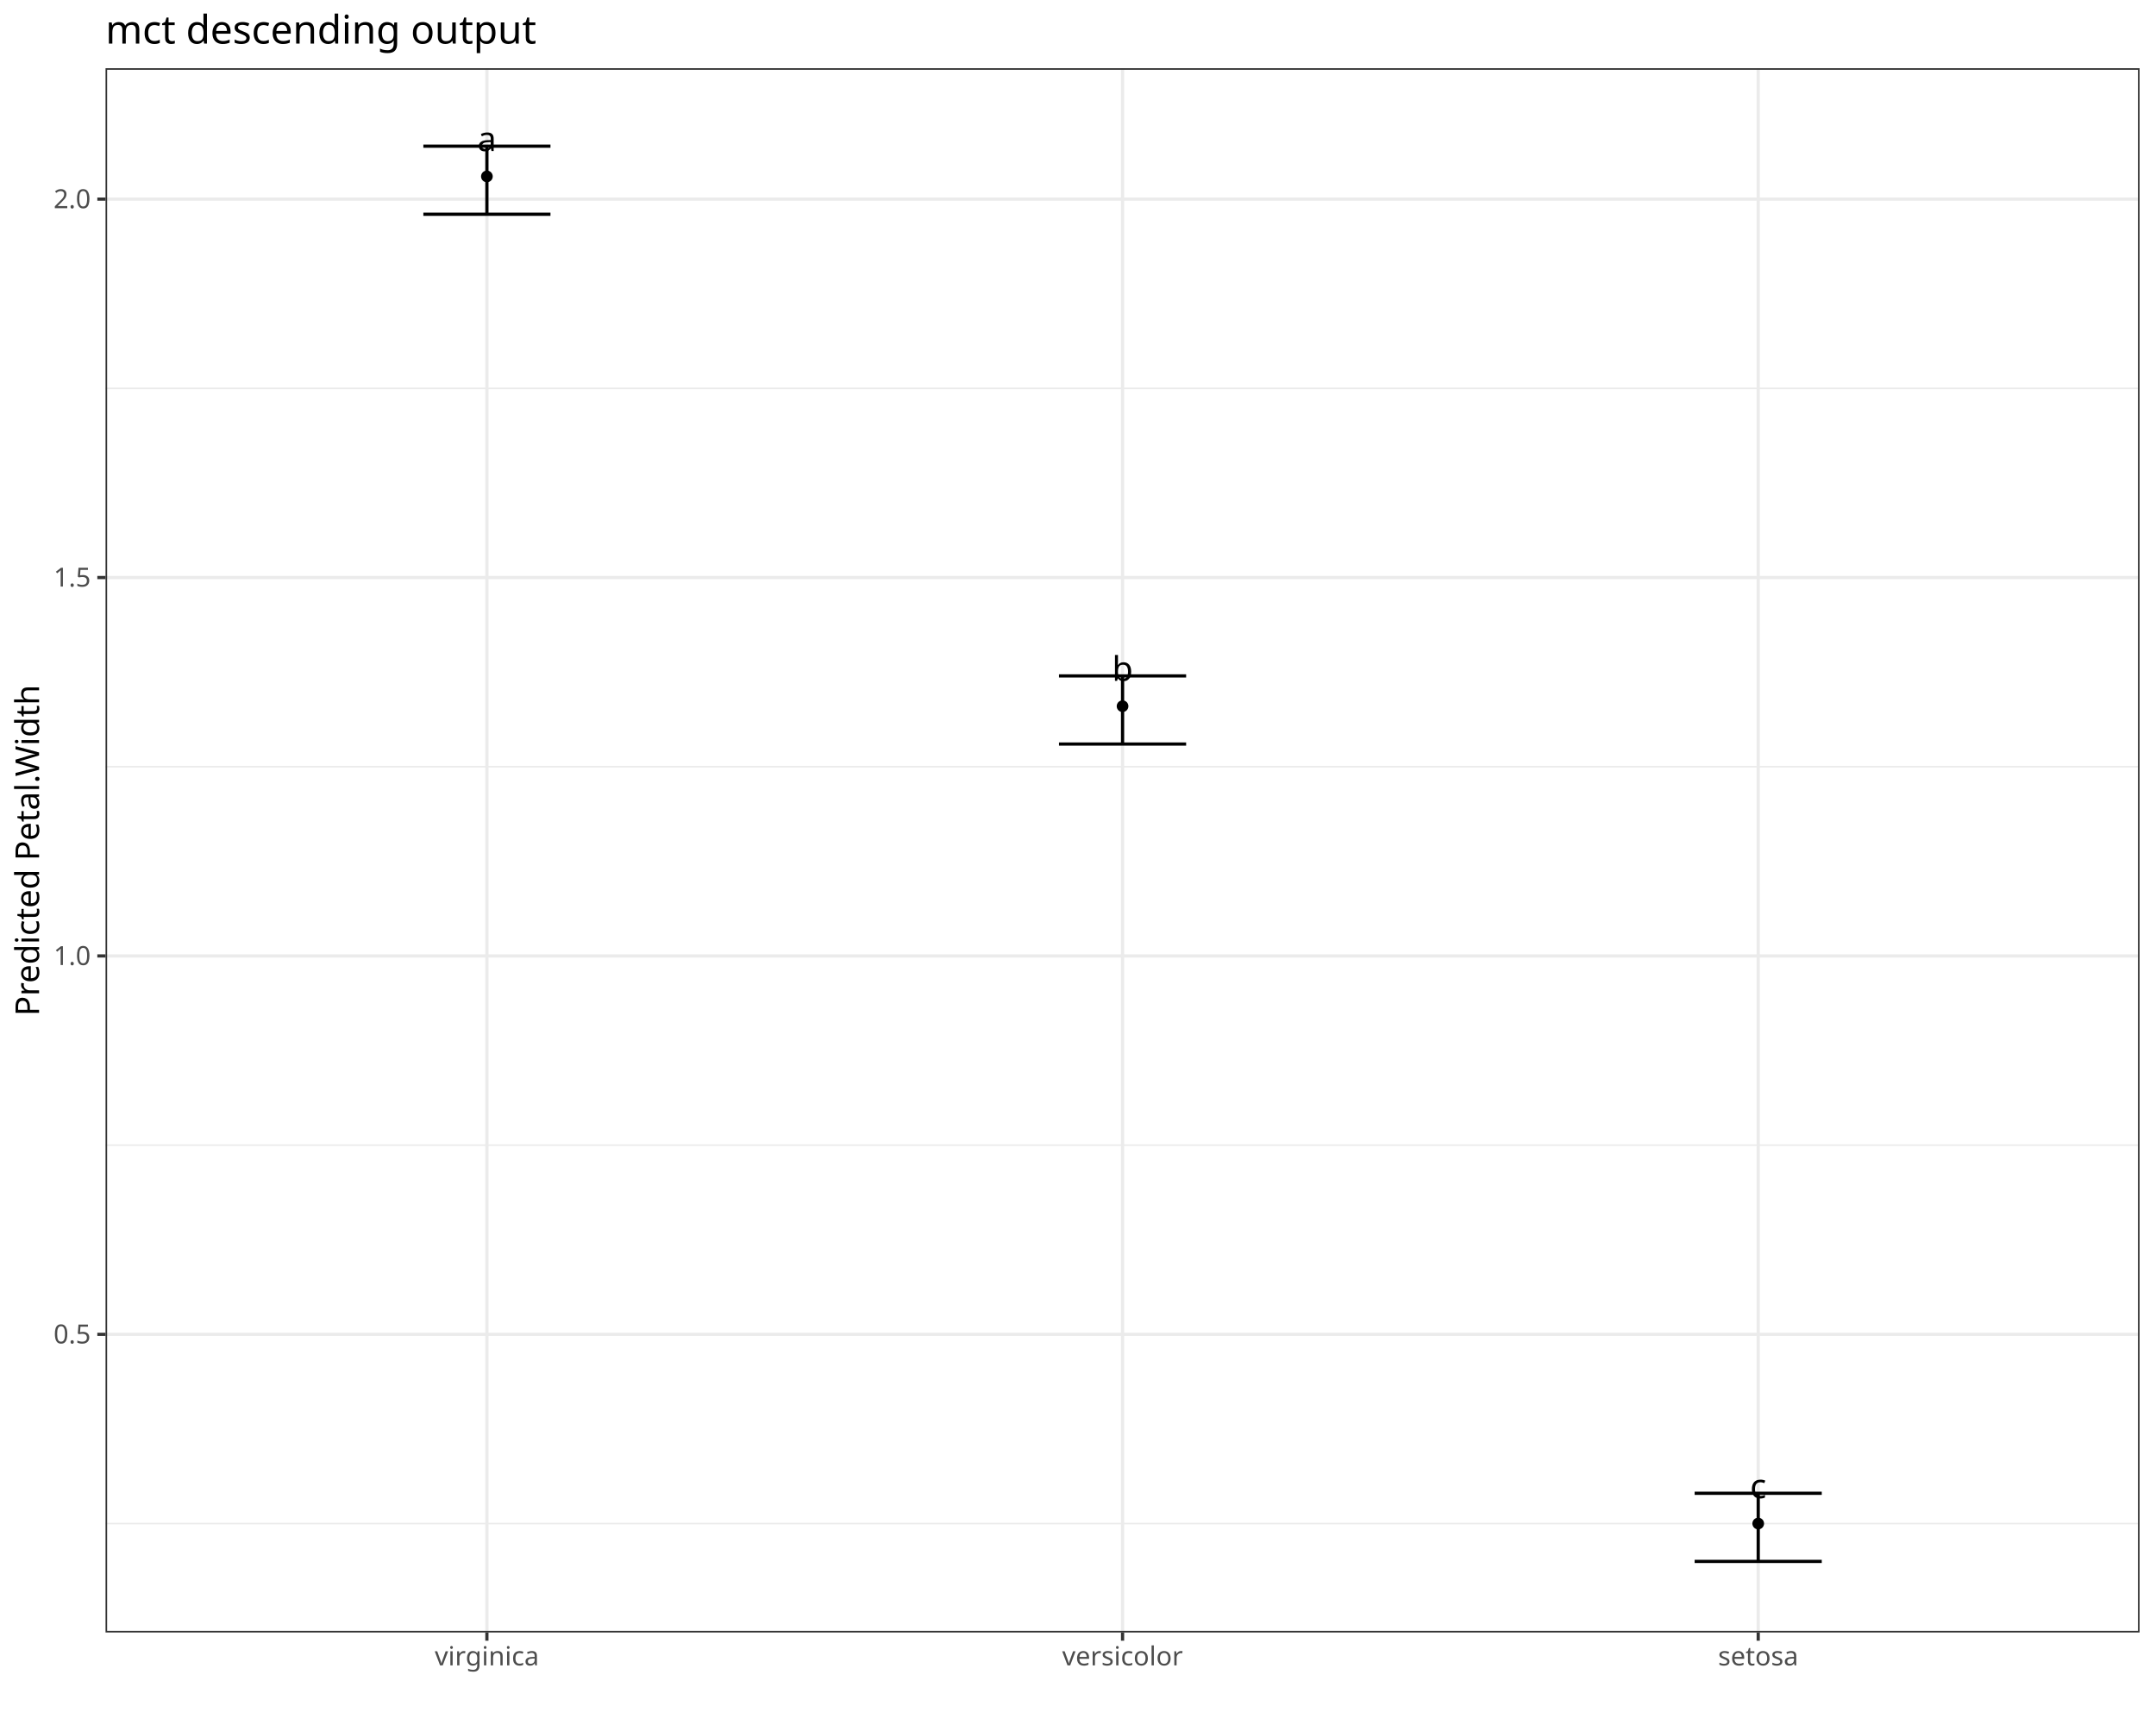
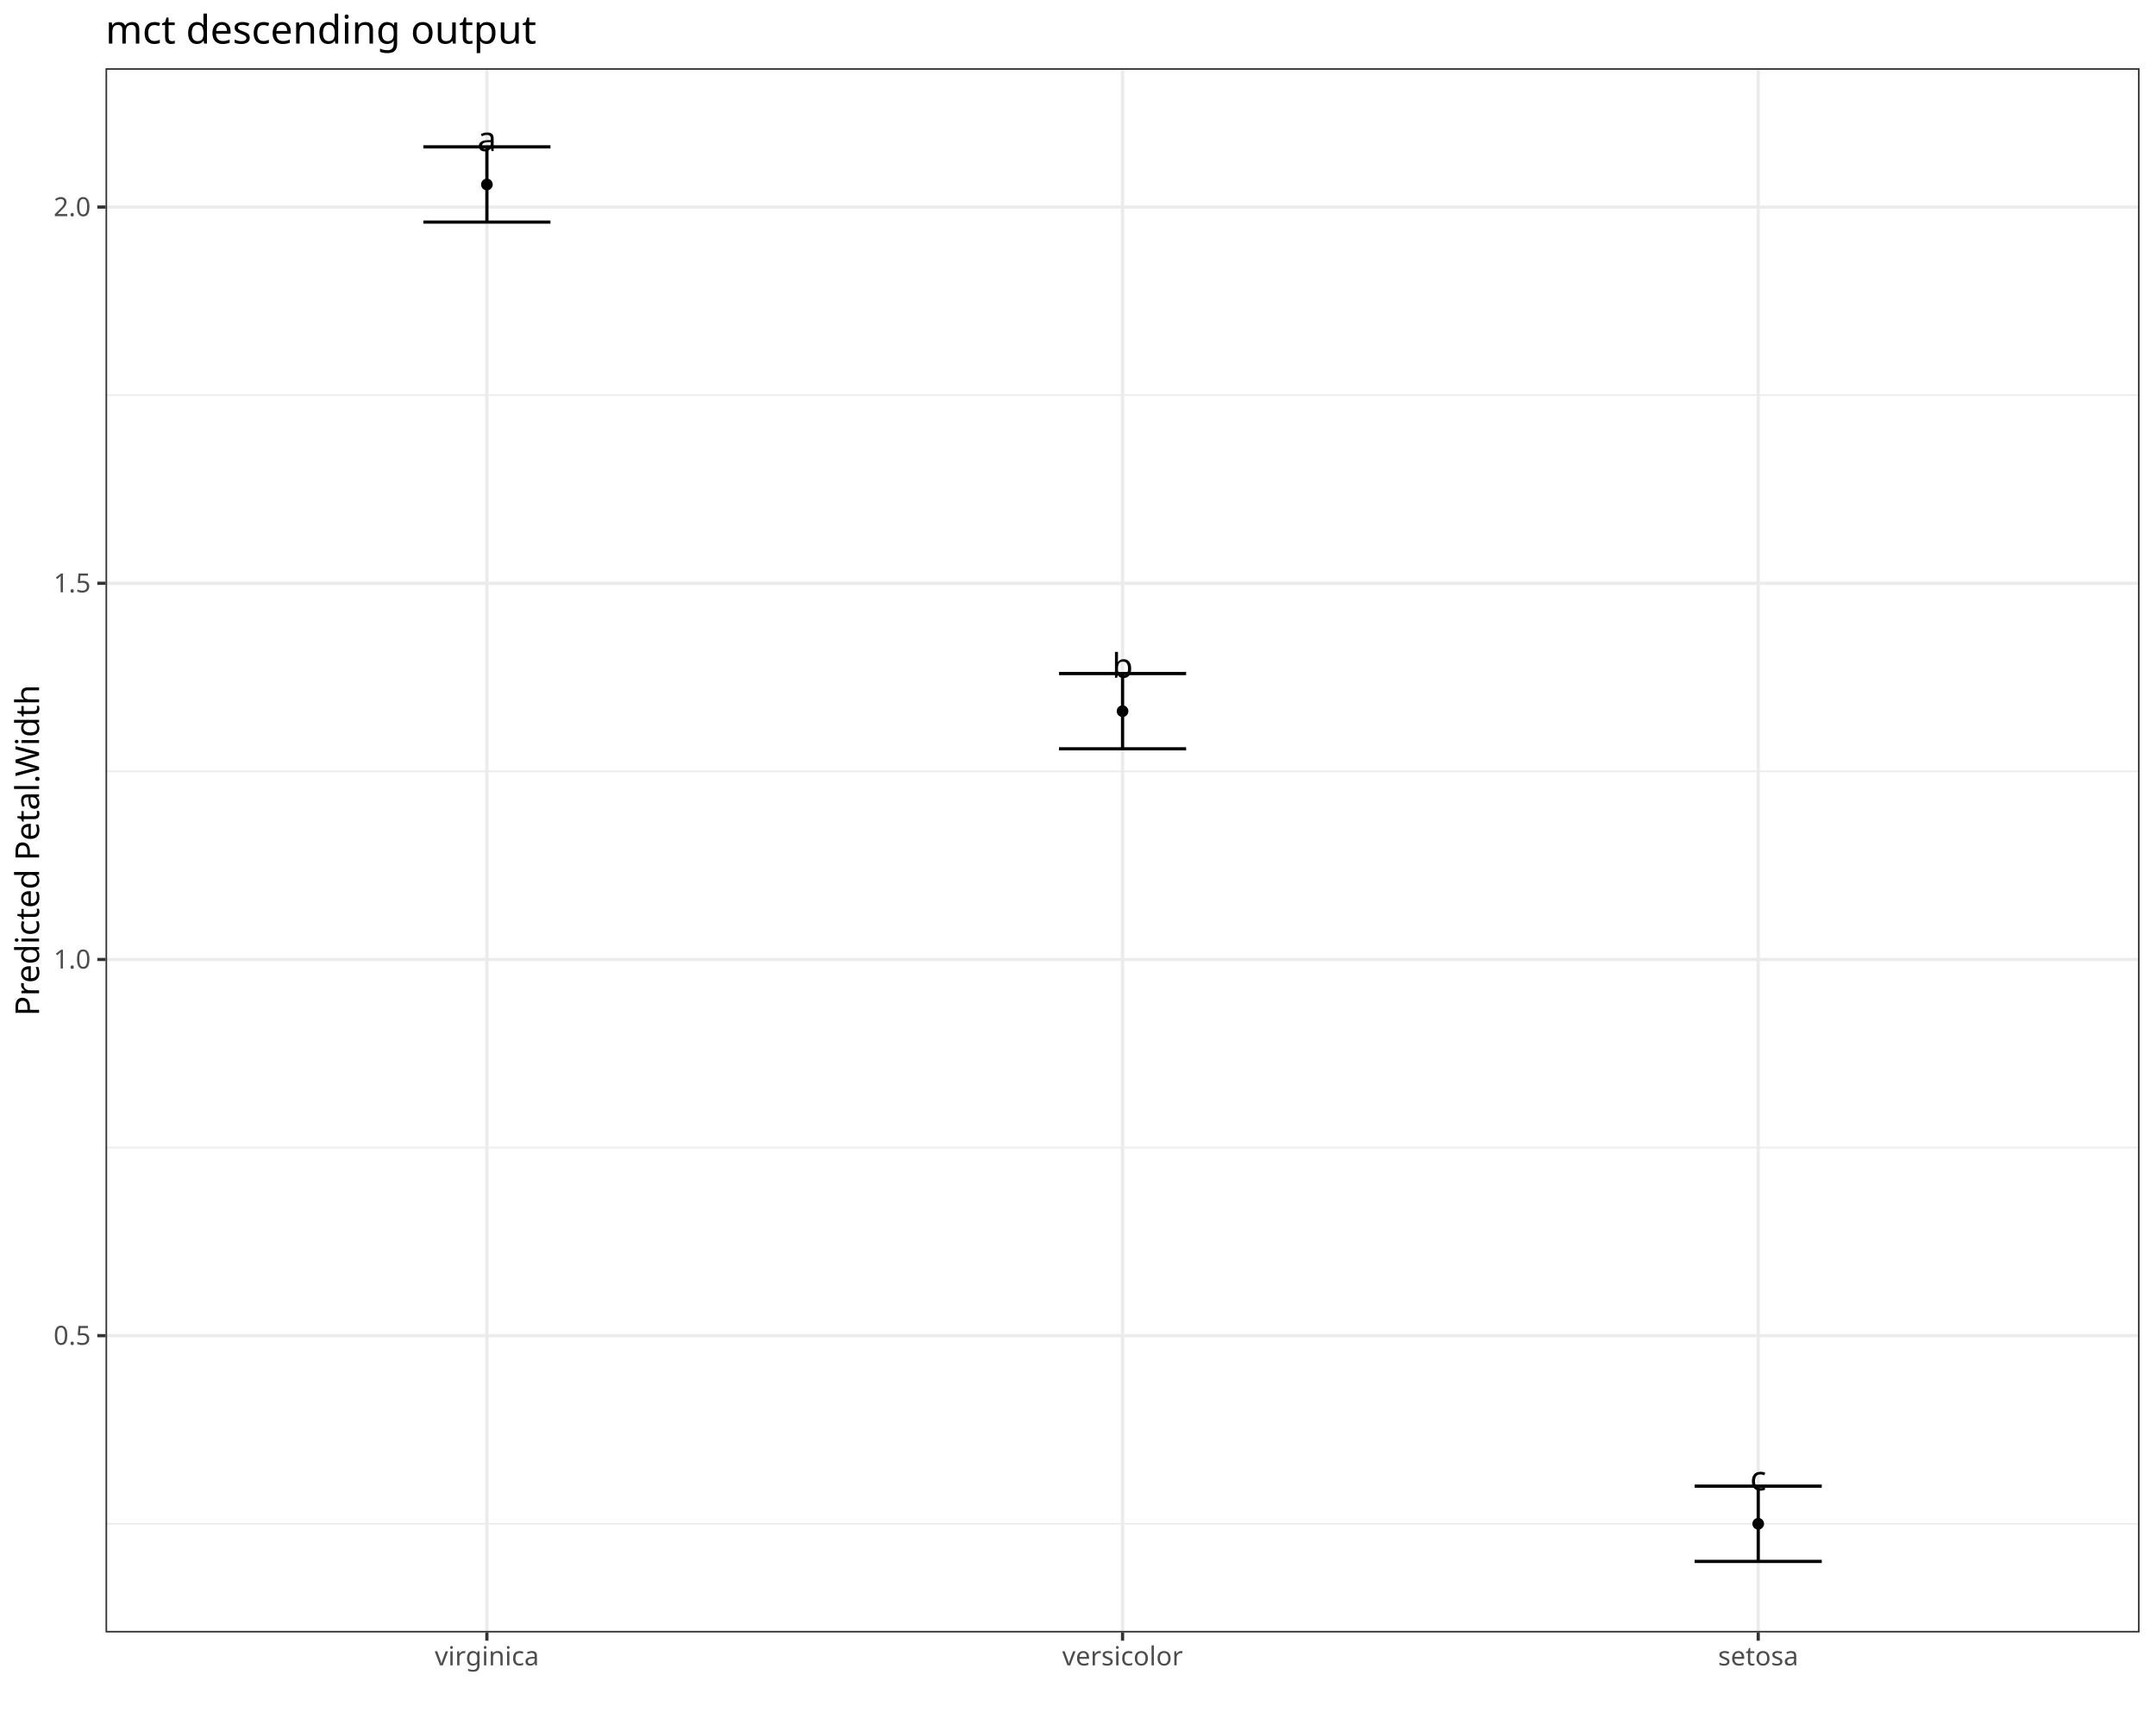
<svg xmlns="http://www.w3.org/2000/svg" class="svglite" data-engine-version="2.0" width="720.00pt" height="576.00pt" viewBox="0 0 720.00 576.00">
  <defs>
    <style type="text/css">
    .svglite line, .svglite polyline, .svglite polygon, .svglite path, .svglite rect, .svglite circle {
      fill: none;
      stroke: #000000;
      stroke-linecap: round;
      stroke-linejoin: round;
      stroke-miterlimit: 10.00;
    }
  </style>
  </defs>
  <rect width="100%" height="100%" style="stroke: none; fill: #FFFFFF;" />
  <defs>
    <clipPath id="cpMC4wMHw3MjAuMDB8MC4wMHw1NzYuMDA=">
      <rect x="0.00" y="0.00" width="720.00" height="576.00" />
    </clipPath>
  </defs>
  <g clip-path="url(#cpMC4wMHw3MjAuMDB8MC4wMHw1NzYuMDA=)">
    <rect x="0.00" y="0.00" width="720.00" height="576.00" style="stroke-width: 1.07; stroke: #FFFFFF; fill: #FFFFFF;" />
  </g>
  <defs>
    <clipPath id="cpMzUuMjR8NzE0LjUyfDIyLjc4fDU0NS4xMQ==">
      <rect x="35.24" y="22.78" width="679.28" height="522.33" />
    </clipPath>
  </defs>
  <g clip-path="url(#cpMzUuMjR8NzE0LjUyfDIyLjc4fDU0NS4xMQ==)">
    <rect x="35.24" y="22.78" width="679.28" height="522.33" style="stroke-width: 1.07; stroke: none; fill: #FFFFFF;" />
-     <polyline points="35.24,508.73 714.52,508.73 " style="stroke-width: 0.53; stroke: #EBEBEB; stroke-linecap: butt;" />
-     <polyline points="35.24,382.38 714.52,382.38 " style="stroke-width: 0.53; stroke: #EBEBEB; stroke-linecap: butt;" />
-     <polyline points="35.24,256.02 714.52,256.02 " style="stroke-width: 0.53; stroke: #EBEBEB; stroke-linecap: butt;" />
-     <polyline points="35.24,129.67 714.52,129.67 " style="stroke-width: 0.53; stroke: #EBEBEB; stroke-linecap: butt;" />
-     <polyline points="35.24,445.56 714.52,445.56 " style="stroke-width: 1.07; stroke: #EBEBEB; stroke-linecap: butt;" />
-     <polyline points="35.24,319.20 714.52,319.20 " style="stroke-width: 1.07; stroke: #EBEBEB; stroke-linecap: butt;" />
-     <polyline points="35.24,192.85 714.52,192.85 " style="stroke-width: 1.07; stroke: #EBEBEB; stroke-linecap: butt;" />
-     <polyline points="35.24,66.49 714.52,66.49 " style="stroke-width: 1.07; stroke: #EBEBEB; stroke-linecap: butt;" />
+     <polyline points="35.24,508.81 714.52,508.81 " style="stroke-width: 0.53; stroke: #EBEBEB; stroke-linecap: butt;" />
+     <polyline points="35.24,383.19 714.52,383.19 " style="stroke-width: 0.53; stroke: #EBEBEB; stroke-linecap: butt;" />
+     <polyline points="35.24,257.57 714.52,257.57 " style="stroke-width: 0.53; stroke: #EBEBEB; stroke-linecap: butt;" />
+     <polyline points="35.24,131.95 714.52,131.95 " style="stroke-width: 0.53; stroke: #EBEBEB; stroke-linecap: butt;" />
+     <polyline points="35.24,446.00 714.52,446.00 " style="stroke-width: 1.07; stroke: #EBEBEB; stroke-linecap: butt;" />
+     <polyline points="35.24,320.38 714.52,320.38 " style="stroke-width: 1.07; stroke: #EBEBEB; stroke-linecap: butt;" />
+     <polyline points="35.24,194.76 714.52,194.76 " style="stroke-width: 1.07; stroke: #EBEBEB; stroke-linecap: butt;" />
+     <polyline points="35.24,69.14 714.52,69.14 " style="stroke-width: 1.07; stroke: #EBEBEB; stroke-linecap: butt;" />
    <polyline points="162.60,545.11 162.60,22.78 " style="stroke-width: 1.07; stroke: #EBEBEB; stroke-linecap: butt;" />
    <polyline points="374.88,545.11 374.88,22.78 " style="stroke-width: 1.07; stroke: #EBEBEB; stroke-linecap: butt;" />
    <polyline points="587.16,545.11 587.16,22.78 " style="stroke-width: 1.07; stroke: #EBEBEB; stroke-linecap: butt;" />
-     <polyline points="141.38,48.80 183.83,48.80 " style="stroke-width: 1.07; stroke-linecap: butt;" />
-     <polyline points="162.60,48.80 162.60,71.54 " style="stroke-width: 1.07; stroke-linecap: butt;" />
-     <polyline points="141.38,71.54 183.83,71.54 " style="stroke-width: 1.07; stroke-linecap: butt;" />
-     <polyline points="353.65,225.70 396.11,225.70 " style="stroke-width: 1.07; stroke-linecap: butt;" />
-     <polyline points="374.88,225.70 374.88,248.44 " style="stroke-width: 1.07; stroke-linecap: butt;" />
-     <polyline points="353.65,248.44 396.11,248.44 " style="stroke-width: 1.07; stroke-linecap: butt;" />
-     <polyline points="565.93,498.63 608.38,498.63 " style="stroke-width: 1.07; stroke-linecap: butt;" />
-     <polyline points="587.16,498.63 587.16,521.37 " style="stroke-width: 1.07; stroke-linecap: butt;" />
+     <polyline points="141.38,49.04 183.83,49.04 " style="stroke-width: 1.07; stroke-linecap: butt;" />
+     <polyline points="162.60,49.04 162.60,74.16 " style="stroke-width: 1.07; stroke-linecap: butt;" />
+     <polyline points="141.38,74.16 183.83,74.16 " style="stroke-width: 1.07; stroke-linecap: butt;" />
+     <polyline points="353.65,224.91 396.11,224.91 " style="stroke-width: 1.07; stroke-linecap: butt;" />
+     <polyline points="374.88,224.91 374.88,250.03 " style="stroke-width: 1.07; stroke-linecap: butt;" />
+     <polyline points="353.65,250.03 396.11,250.03 " style="stroke-width: 1.07; stroke-linecap: butt;" />
+     <polyline points="565.93,496.25 608.38,496.25 " style="stroke-width: 1.07; stroke-linecap: butt;" />
+     <polyline points="587.16,496.25 587.16,521.37 " style="stroke-width: 1.07; stroke-linecap: butt;" />
    <polyline points="565.93,521.37 608.38,521.37 " style="stroke-width: 1.07; stroke-linecap: butt;" />
    <text x="162.60" y="50.44" text-anchor="middle" style="font-size: 11.38px; font-family: sans;" textLength="6.33px" lengthAdjust="spacingAndGlyphs">a</text>
-     <text x="374.88" y="227.34" text-anchor="middle" style="font-size: 11.38px; font-family: sans;" textLength="6.33px" lengthAdjust="spacingAndGlyphs">b</text>
-     <text x="587.16" y="500.27" text-anchor="middle" style="font-size: 11.38px; font-family: sans;" textLength="5.70px" lengthAdjust="spacingAndGlyphs">c</text>
-     <circle cx="162.60" cy="58.91" r="1.95" style="stroke-width: 0.71; stroke: none; fill: #000000;" />
-     <circle cx="374.88" cy="235.81" r="1.95" style="stroke-width: 0.71; stroke: none; fill: #000000;" />
-     <circle cx="587.16" cy="508.73" r="1.95" style="stroke-width: 0.71; stroke: none; fill: #000000;" />
+     <text x="374.88" y="226.31" text-anchor="middle" style="font-size: 11.38px; font-family: sans;" textLength="6.33px" lengthAdjust="spacingAndGlyphs">b</text>
+     <text x="587.16" y="497.65" text-anchor="middle" style="font-size: 11.38px; font-family: sans;" textLength="5.70px" lengthAdjust="spacingAndGlyphs">c</text>
+     <circle cx="162.60" cy="61.60" r="1.95" style="stroke-width: 0.71; stroke: none; fill: #000000;" />
+     <circle cx="374.88" cy="237.47" r="1.95" style="stroke-width: 0.71; stroke: none; fill: #000000;" />
+     <circle cx="587.16" cy="508.81" r="1.95" style="stroke-width: 0.71; stroke: none; fill: #000000;" />
    <rect x="35.24" y="22.78" width="679.28" height="522.33" style="stroke-width: 1.07; stroke: #333333;" />
  </g>
  <g clip-path="url(#cpMC4wMHw3MjAuMDB8MC4wMHw1NzYuMDA=)">
-     <text x="30.31" y="448.58" text-anchor="end" style="font-size: 8.80px; fill: #4D4D4D; font-family: sans;" textLength="12.23px" lengthAdjust="spacingAndGlyphs">0.5</text>
-     <text x="30.31" y="322.23" text-anchor="end" style="font-size: 8.80px; fill: #4D4D4D; font-family: sans;" textLength="12.23px" lengthAdjust="spacingAndGlyphs">1.0</text>
-     <text x="30.31" y="195.87" text-anchor="end" style="font-size: 8.80px; fill: #4D4D4D; font-family: sans;" textLength="12.23px" lengthAdjust="spacingAndGlyphs">1.5</text>
-     <text x="30.31" y="69.52" text-anchor="end" style="font-size: 8.80px; fill: #4D4D4D; font-family: sans;" textLength="12.23px" lengthAdjust="spacingAndGlyphs">2.0</text>
-     <polyline points="32.50,445.56 35.24,445.56 " style="stroke-width: 1.07; stroke: #333333; stroke-linecap: butt;" />
-     <polyline points="32.50,319.20 35.24,319.20 " style="stroke-width: 1.07; stroke: #333333; stroke-linecap: butt;" />
-     <polyline points="32.50,192.85 35.24,192.85 " style="stroke-width: 1.07; stroke: #333333; stroke-linecap: butt;" />
-     <polyline points="32.50,66.49 35.24,66.49 " style="stroke-width: 1.07; stroke: #333333; stroke-linecap: butt;" />
+     <text x="30.31" y="449.03" text-anchor="end" style="font-size: 8.80px; fill: #4D4D4D; font-family: sans;" textLength="12.23px" lengthAdjust="spacingAndGlyphs">0.5</text>
+     <text x="30.31" y="323.41" text-anchor="end" style="font-size: 8.80px; fill: #4D4D4D; font-family: sans;" textLength="12.23px" lengthAdjust="spacingAndGlyphs">1.0</text>
+     <text x="30.31" y="197.79" text-anchor="end" style="font-size: 8.80px; fill: #4D4D4D; font-family: sans;" textLength="12.23px" lengthAdjust="spacingAndGlyphs">1.5</text>
+     <text x="30.31" y="72.17" text-anchor="end" style="font-size: 8.80px; fill: #4D4D4D; font-family: sans;" textLength="12.23px" lengthAdjust="spacingAndGlyphs">2.0</text>
+     <polyline points="32.50,446.00 35.24,446.00 " style="stroke-width: 1.07; stroke: #333333; stroke-linecap: butt;" />
+     <polyline points="32.50,320.38 35.24,320.38 " style="stroke-width: 1.07; stroke: #333333; stroke-linecap: butt;" />
+     <polyline points="32.50,194.76 35.24,194.76 " style="stroke-width: 1.07; stroke: #333333; stroke-linecap: butt;" />
+     <polyline points="32.50,69.14 35.24,69.14 " style="stroke-width: 1.07; stroke: #333333; stroke-linecap: butt;" />
    <polyline points="162.60,547.85 162.60,545.11 " style="stroke-width: 1.07; stroke: #333333; stroke-linecap: butt;" />
    <polyline points="374.88,547.85 374.88,545.11 " style="stroke-width: 1.07; stroke: #333333; stroke-linecap: butt;" />
    <polyline points="587.16,547.85 587.16,545.11 " style="stroke-width: 1.07; stroke: #333333; stroke-linecap: butt;" />
    <text x="162.60" y="556.10" text-anchor="middle" style="font-size: 8.80px; fill: #4D4D4D; font-family: sans;" textLength="32.28px" lengthAdjust="spacingAndGlyphs">virginica</text>
    <text x="374.88" y="556.10" text-anchor="middle" style="font-size: 8.80px; fill: #4D4D4D; font-family: sans;" textLength="37.66px" lengthAdjust="spacingAndGlyphs">versicolor</text>
    <text x="587.16" y="556.10" text-anchor="middle" style="font-size: 8.80px; fill: #4D4D4D; font-family: sans;" textLength="25.94px" lengthAdjust="spacingAndGlyphs">setosa</text>
    <text transform="translate(13.05,283.95) rotate(-90)" text-anchor="middle" style="font-size: 11.00px; font-family: sans;" textLength="105.78px" lengthAdjust="spacingAndGlyphs">Predicted Petal.Width</text>
    <text x="35.24" y="14.56" style="font-size: 13.20px; font-family: sans;" textLength="132.84px" lengthAdjust="spacingAndGlyphs">mct descending output</text>
  </g>
</svg>
